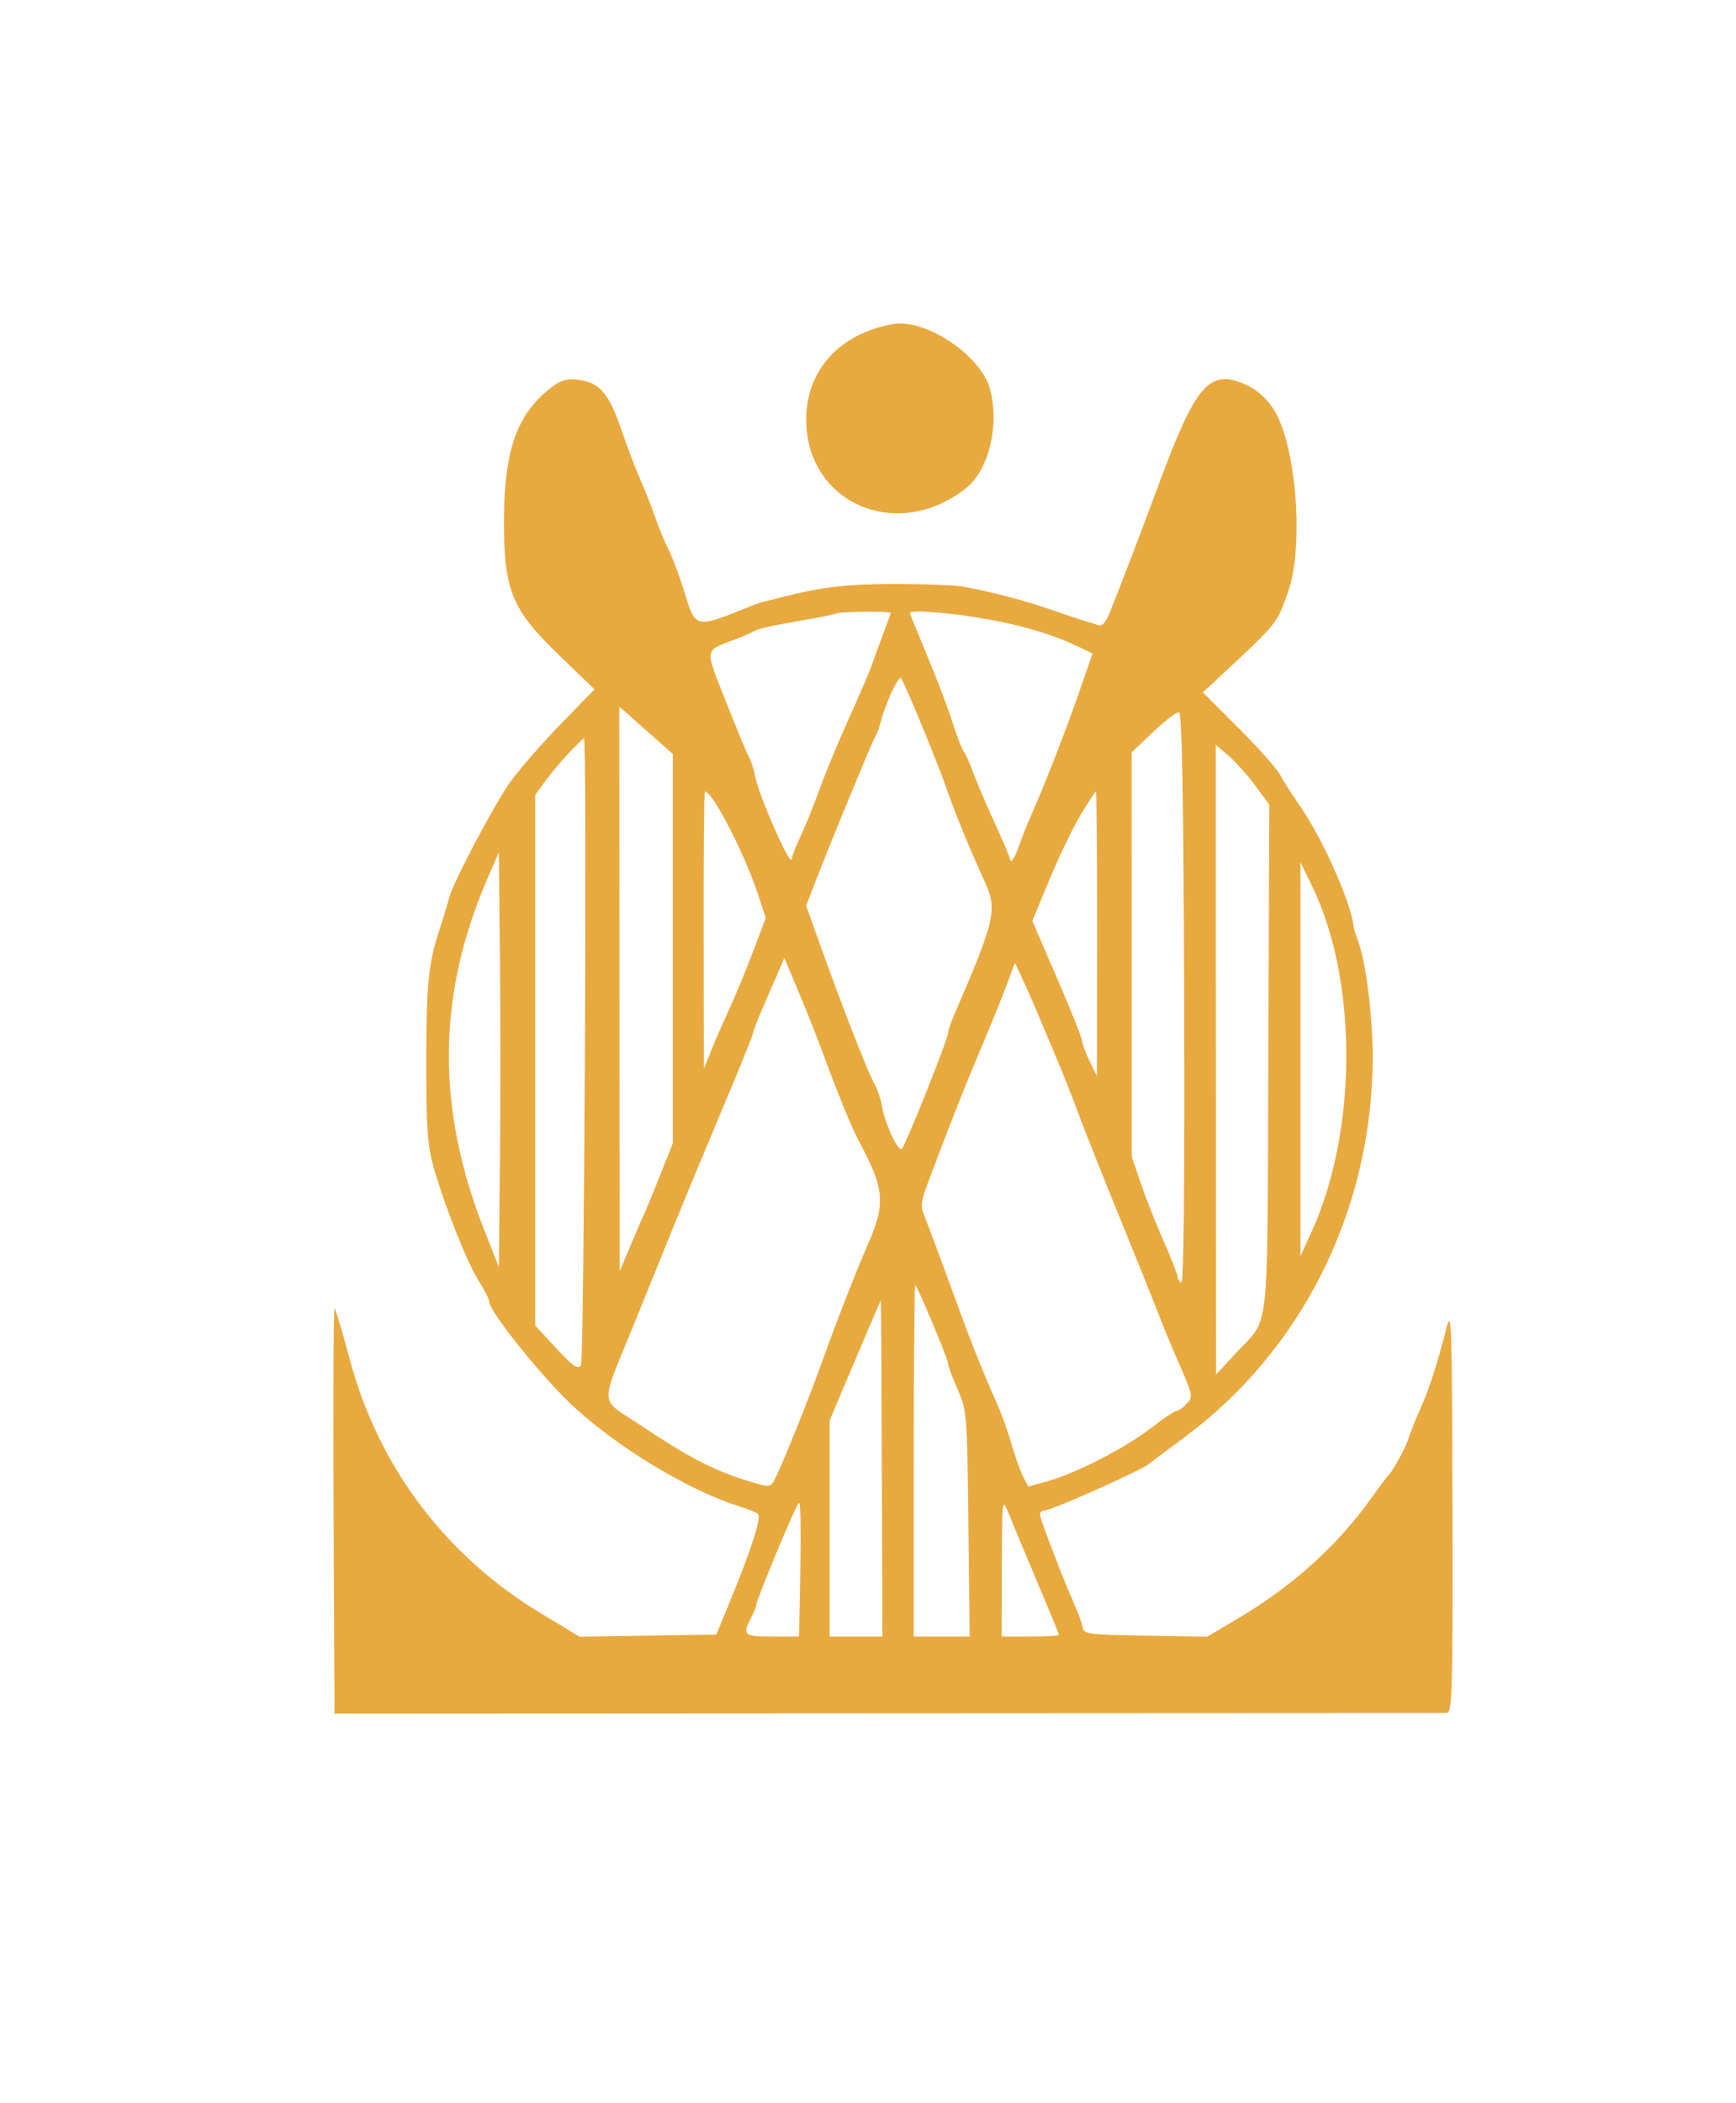
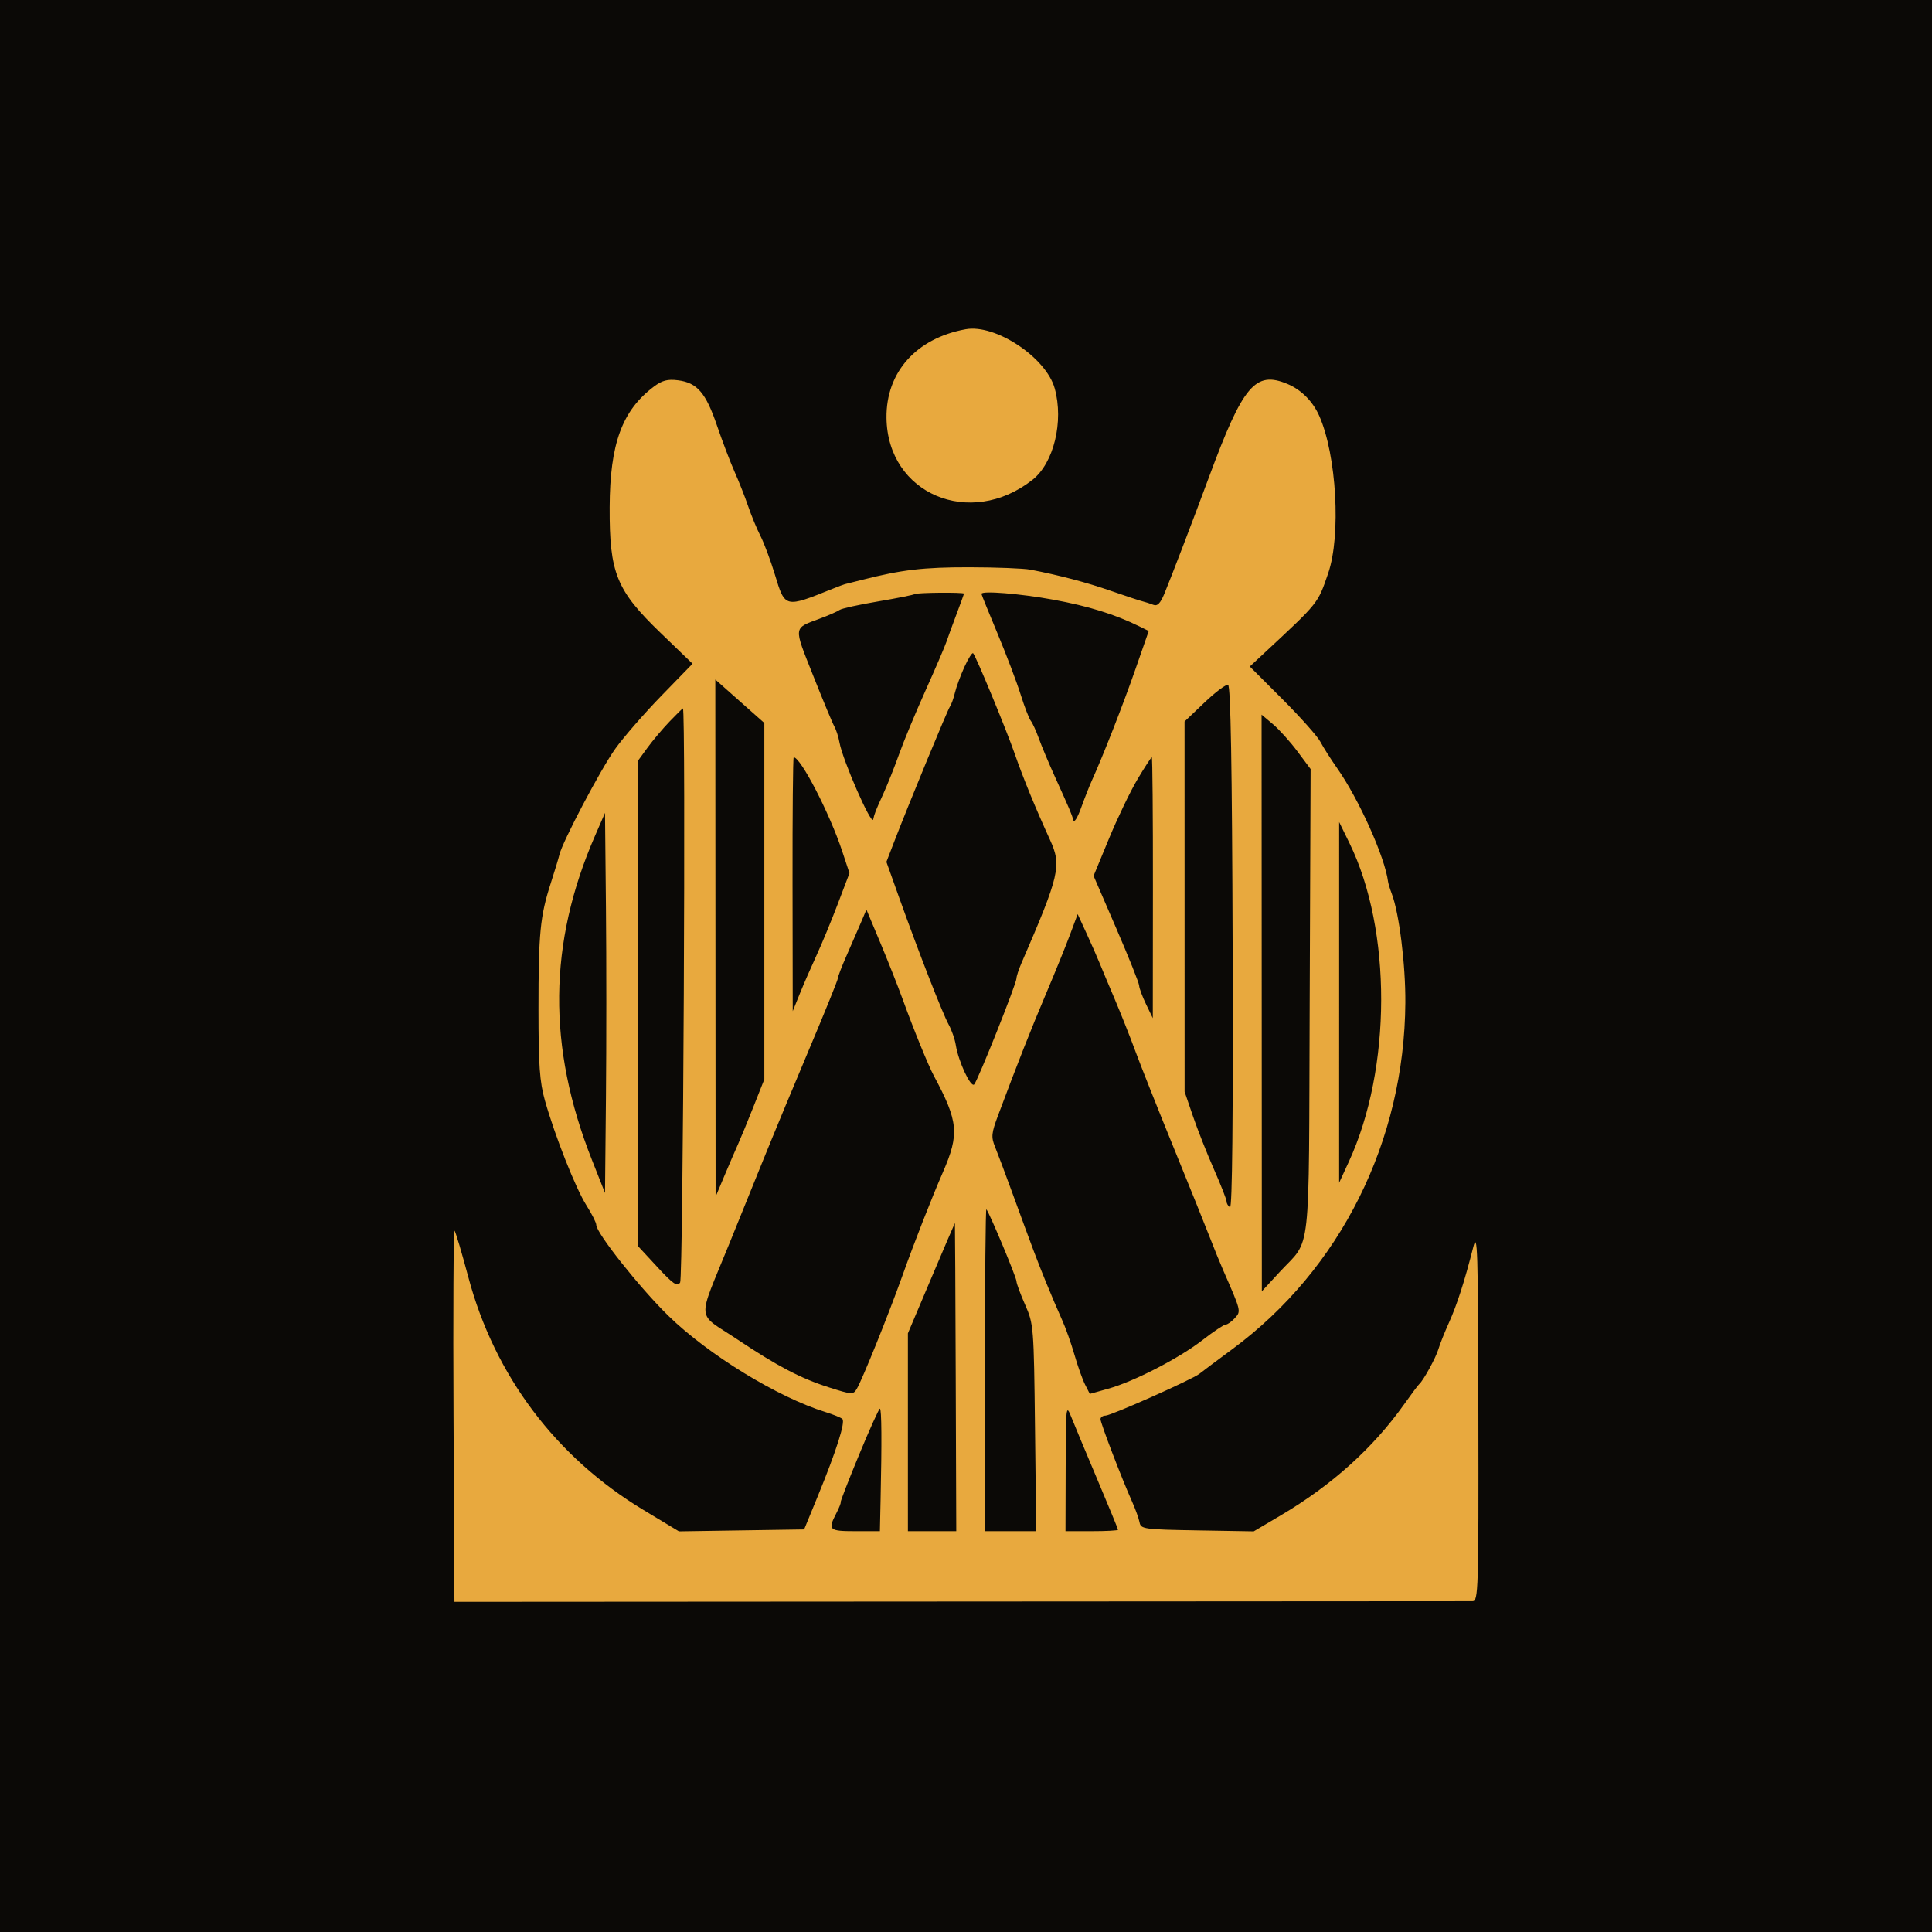
- <svg xmlns="http://www.w3.org/2000/svg" viewBox="0 0 454 550">
-   <path fill-rule="evenodd" fill="#e8a93e" d="M 233.500 84.764 C 219.389 87.335, 210.736 97.017, 210.885 110.068 C 211.133 131.770, 234.738 141.793, 252.570 127.767 C 258.661 122.975, 261.546 111.108, 258.919 101.649 C 256.472 92.834, 241.993 83.216, 233.500 84.764 M 144.415 101.175 C 135.367 107.993, 131.898 117.476, 131.826 135.585 C 131.751 154.397, 133.732 159.287, 146.363 171.468 L 155.500 180.280 146.639 189.390 C 141.765 194.400, 135.816 201.238, 133.419 204.584 C 129.300 210.335, 118.302 231.191, 117.475 234.820 C 117.265 235.744, 116.149 239.425, 114.996 243 C 111.969 252.380, 111.500 257.211, 111.500 279 C 111.500 294.895, 111.840 299.702, 113.336 305 C 116.223 315.215, 122.103 330.075, 125.186 334.946 C 126.734 337.391, 128 339.899, 128 340.520 C 128 342.853, 140.452 358.556, 148.600 366.500 C 160.040 377.652, 179.788 389.748, 193.500 394.001 C 195.700 394.683, 197.849 395.559, 198.276 395.947 C 199.206 396.792, 196.585 405.031, 191.264 418 L 187.366 427.500 169.485 427.774 L 151.605 428.048 141.442 421.918 C 116.485 406.865, 98.959 383.557, 91.471 355.462 C 89.607 348.470, 87.835 342.502, 87.532 342.199 C 87.230 341.897, 87.099 365.617, 87.241 394.912 L 87.500 448.175 232 448.085 C 311.475 448.036, 377.288 447.997, 378.250 447.998 C 379.896 448, 379.995 444.833, 379.909 394.750 C 379.828 347.054, 379.672 342.074, 378.419 347 C 375.954 356.690, 373.800 363.372, 371.488 368.500 C 370.249 371.250, 368.906 374.625, 368.503 376 C 367.793 378.429, 364.196 384.992, 363.024 386 C 362.704 386.275, 360.795 388.825, 358.782 391.667 C 349.915 404.186, 338.114 414.828, 323.546 423.441 L 315.753 428.048 299.639 427.774 C 284.426 427.515, 283.505 427.388, 283.156 425.500 C 282.953 424.400, 281.979 421.700, 280.991 419.500 C 278.096 413.052, 272 397.133, 272 396.022 C 272 395.460, 272.639 395, 273.421 395 C 275.022 395, 298.334 384.620, 300.258 383.051 C 300.941 382.494, 305.160 379.335, 309.634 376.032 C 340.527 353.221, 358.809 316.598, 359.056 277.029 C 359.124 266.183, 357.297 251.542, 355.183 245.981 C 354.664 244.617, 354.183 243.050, 354.114 242.500 C 353.240 235.554, 345.786 218.944, 339.582 210.117 C 337.773 207.543, 335.626 204.164, 334.810 202.607 C 333.994 201.050, 329.121 195.570, 323.981 190.428 L 314.635 181.080 318.568 177.420 C 334.460 162.629, 334.011 163.187, 337.016 154.454 C 340.724 143.675, 339.417 120.644, 334.465 109.500 C 332.618 105.342, 329.320 102.032, 325.390 100.390 C 316.202 96.550, 312.692 100.717, 302.972 127 C 298.672 138.627, 292.140 155.698, 290.233 160.292 C 289.084 163.058, 288.232 163.913, 287.079 163.455 C 286.211 163.110, 284.825 162.663, 284 162.461 C 283.175 162.260, 279.125 160.921, 275 159.485 C 267.991 157.046, 260.251 155.006, 252 153.423 C 250.075 153.054, 242.200 152.744, 234.500 152.734 C 221.446 152.717, 215.226 153.445, 204 156.305 C 201.525 156.936, 199.275 157.500, 199 157.560 C 198.725 157.619, 197.150 158.211, 195.500 158.875 C 181.827 164.380, 181.925 164.404, 179.020 154.840 C 177.798 150.816, 175.946 145.854, 174.904 143.812 C 173.862 141.770, 172.281 137.952, 171.390 135.328 C 170.499 132.704, 168.762 128.294, 167.529 125.529 C 166.297 122.763, 164.023 116.795, 162.477 112.267 C 159.274 102.887, 156.827 100.045, 151.348 99.343 C 148.365 98.960, 146.807 99.372, 144.415 101.175 M 218.917 160.396 C 218.688 160.614, 214 161.553, 208.500 162.484 C 203 163.414, 198.050 164.508, 197.500 164.915 C 196.950 165.322, 194.475 166.412, 192 167.337 C 184.165 170.265, 184.278 169.383, 189.923 183.617 C 192.734 190.703, 195.466 197.265, 195.994 198.199 C 196.522 199.134, 197.181 201.191, 197.459 202.770 C 198.338 207.756, 206.648 226.734, 207.085 224.750 C 207.458 223.055, 207.761 222.285, 209.941 217.500 C 211.194 214.750, 213.256 209.575, 214.524 206 C 215.792 202.425, 219.156 194.325, 221.999 188 C 224.843 181.675, 227.547 175.375, 228.010 174 C 228.472 172.625, 229.784 169.031, 230.925 166.014 C 232.066 162.997, 233 160.409, 233 160.264 C 233 159.835, 219.372 159.963, 218.917 160.396 M 238 160.333 C 238 160.515, 240.053 165.578, 242.562 171.583 C 245.071 177.587, 248.043 185.425, 249.167 189 C 250.290 192.575, 251.606 195.989, 252.091 196.586 C 252.576 197.184, 253.605 199.434, 254.378 201.586 C 255.150 203.739, 257.210 208.650, 258.955 212.500 C 263.200 221.867, 263.785 223.246, 264.255 224.984 C 264.475 225.800, 265.459 224.225, 266.440 221.484 C 267.421 218.743, 268.838 215.150, 269.589 213.500 C 272.689 206.693, 278.503 191.826, 282.020 181.717 L 285.772 170.933 283.136 169.630 C 276.190 166.195, 268.560 163.826, 258.557 161.999 C 248.971 160.248, 238 159.359, 238 160.333 M 233.142 181.187 C 232.044 183.597, 230.826 186.904, 230.435 188.535 C 230.044 190.166, 229.403 191.950, 229.011 192.500 C 228.305 193.492, 217.261 220.262, 213.051 231.189 L 210.860 236.878 214.542 247.189 C 220.094 262.735, 226.888 280.151, 228.639 283.321 C 229.496 284.872, 230.411 287.501, 230.673 289.161 C 231.412 293.852, 234.959 301.448, 235.927 300.415 C 236.971 299.301, 248 271.641, 248 270.138 C 248 269.549, 248.640 267.590, 249.422 265.784 C 260.309 240.650, 260.942 237.930, 257.599 230.622 C 253.383 221.405, 249.907 212.929, 247.501 206 C 245.071 199, 236.416 178.083, 235.622 177.289 C 235.356 177.023, 234.240 178.777, 233.142 181.187 M 162.041 258.647 L 162.082 332.500 164.604 326.500 C 165.992 323.200, 167.737 319.150, 168.483 317.500 C 169.229 315.850, 171.225 311.001, 172.919 306.724 L 176 298.948 176 248.077 L 176 197.206 169 191 L 162 184.794 162.041 258.647 M 301.681 191.370 L 296 196.785 296.007 249.643 L 296.014 302.500 298.404 309.500 C 299.718 313.350, 302.415 320.173, 304.397 324.662 C 306.379 329.151, 308 333.287, 308 333.853 C 308 334.419, 308.442 335.155, 308.982 335.489 C 309.621 335.884, 309.883 310.067, 309.732 261.381 C 309.571 209.453, 309.174 186.558, 308.431 186.311 C 307.844 186.115, 304.806 188.391, 301.681 191.370 M 148.938 196.783 C 146.979 198.827, 144.166 202.157, 142.688 204.183 L 140 207.867 140 277.271 L 140 346.676 145.466 352.588 C 149.962 357.451, 151.113 358.234, 151.951 357 C 152.820 355.720, 153.614 192.919, 152.750 193.033 C 152.613 193.051, 150.897 194.738, 148.938 196.783 M 318.036 277.161 L 318.072 359.500 323.150 354 C 332.314 344.074, 331.445 351.865, 331.737 276.990 L 331.998 210.358 328.231 205.310 C 326.160 202.534, 323.011 199.038, 321.233 197.542 L 318 194.822 318.036 277.161 M 184.055 243.250 L 184.109 279.500 186.133 274.500 C 187.246 271.750, 189.404 266.800, 190.928 263.500 C 192.453 260.200, 195.187 253.582, 197.005 248.794 L 200.310 240.088 198.227 233.794 C 194.662 223.025, 186.382 207, 184.383 207 C 184.172 207, 184.025 223.313, 184.055 243.250 M 282.576 213.250 C 280.528 216.688, 276.866 224.306, 274.438 230.180 L 270.024 240.860 276.512 255.877 C 280.080 264.137, 283.015 271.481, 283.034 272.197 C 283.053 272.914, 283.937 275.300, 285 277.500 L 286.932 281.500 286.966 244.250 C 286.985 223.762, 286.843 207, 286.650 207 C 286.458 207, 284.624 209.813, 282.576 213.250 M 127.643 229.430 C 114.288 260.096, 114.003 289.721, 126.751 321.940 L 130.500 331.416 130.766 304.208 C 130.912 289.244, 130.912 264.821, 130.766 249.934 L 130.500 222.869 127.643 229.430 M 340.151 277 L 340.148 328.500 342.913 322.500 C 355.166 295.913, 355.243 256.327, 343.090 231.500 L 340.153 225.500 340.151 277 M 203.550 254.283 C 202.668 256.364, 200.833 260.582, 199.473 263.658 C 198.113 266.733, 197 269.630, 197 270.096 C 197 270.562, 193.432 279.393, 189.071 289.721 C 184.710 300.050, 178.682 314.575, 175.676 322 C 172.671 329.425, 168.297 340.225, 165.957 346 C 156.701 368.845, 156.402 365.295, 168.244 373.207 C 179.712 380.869, 186.363 384.356, 194.422 386.928 C 201.065 389.048, 201.387 389.064, 202.421 387.319 C 204.005 384.644, 211.545 365.933, 215.444 355 C 218.841 345.475, 223.730 332.982, 226.989 325.500 C 231.744 314.582, 231.410 310.993, 224.431 298 C 222.797 294.959, 218.664 284.815, 215.447 275.950 C 214.139 272.347, 211.289 265.147, 209.112 259.950 L 205.155 250.500 203.550 254.283 M 263.294 257.643 C 262.095 260.865, 259.014 268.450, 256.448 274.500 C 252.151 284.632, 248.284 294.444, 242.741 309.277 C 240.837 314.370, 240.737 315.435, 241.893 318.277 C 242.615 320.050, 244.766 325.775, 246.674 331 C 252.909 348.073, 253.794 350.421, 256.473 357 C 257.929 360.575, 259.956 365.330, 260.978 367.566 C 262.001 369.802, 263.605 374.302, 264.544 377.566 C 265.482 380.830, 266.857 384.692, 267.598 386.148 L 268.946 388.797 274.223 387.317 C 281.627 385.241, 294.464 378.612, 301.166 373.403 C 304.282 370.981, 307.249 369, 307.761 369 C 308.272 369, 309.441 368.170, 310.359 367.156 C 312.166 365.159, 312.192 365.262, 307.041 353.500 C 306.078 351.300, 304.336 347.025, 303.171 344 C 302.006 340.975, 297.384 329.500, 292.900 318.500 C 288.416 307.500, 283.505 295.125, 281.985 291 C 280.466 286.875, 277.787 280.125, 276.033 276 C 274.278 271.875, 272.316 267.197, 271.671 265.604 C 271.027 264.011, 269.369 260.250, 267.988 257.247 L 265.476 251.787 263.294 257.643 M 239 381.833 L 239 428 246.315 428 L 253.631 428 253.294 398.479 C 252.964 369.595, 252.903 368.838, 250.478 363.355 C 249.115 360.273, 247.999 357.245, 247.998 356.626 C 247.995 355.526, 240.208 336.908, 239.406 336.083 C 239.183 335.854, 239 356.442, 239 381.833 M 223.669 355.750 L 216.997 371.500 216.999 399.750 L 217 428 223.905 428 L 230.809 428 230.655 384.001 C 230.570 359.801, 230.464 340.001, 230.421 340.001 C 230.377 340, 227.339 347.087, 223.669 355.750 M 262.052 409.750 L 262 428 269.500 428 C 273.625 428, 277 427.818, 277 427.595 C 277 427.372, 274.364 420.959, 271.143 413.345 C 267.921 405.730, 264.570 397.700, 263.694 395.500 C 262.149 391.616, 262.102 392.028, 262.052 409.750 M 203.023 406.258 C 200.010 413.541, 197.657 419.617, 197.793 419.760 C 197.929 419.904, 197.356 421.344, 196.520 422.961 C 194.092 427.656, 194.466 428, 202 428 L 209 428 209.192 419.250 C 209.563 402.320, 209.495 393.010, 209 393.013 C 208.725 393.015, 206.035 398.975, 203.023 406.258" />
+ <svg xmlns="http://www.w3.org/2000/svg" viewBox="0 0 512 512" width="512" height="512">
+   <rect width="512" height="512" fill="#0b0906" />
+   <g transform="translate(39.23 8.594) scale(0.928)">
+     <path fill-rule="evenodd" fill="#e8a93e" d="M 233.500 84.764 C 219.389 87.335, 210.736 97.017, 210.885 110.068 C 211.133 131.770, 234.738 141.793, 252.570 127.767 C 258.661 122.975, 261.546 111.108, 258.919 101.649 C 256.472 92.834, 241.993 83.216, 233.500 84.764 M 144.415 101.175 C 135.367 107.993, 131.898 117.476, 131.826 135.585 C 131.751 154.397, 133.732 159.287, 146.363 171.468 L 155.500 180.280 146.639 189.390 C 141.765 194.400, 135.816 201.238, 133.419 204.584 C 129.300 210.335, 118.302 231.191, 117.475 234.820 C 117.265 235.744, 116.149 239.425, 114.996 243 C 111.969 252.380, 111.500 257.211, 111.500 279 C 111.500 294.895, 111.840 299.702, 113.336 305 C 116.223 315.215, 122.103 330.075, 125.186 334.946 C 126.734 337.391, 128 339.899, 128 340.520 C 128 342.853, 140.452 358.556, 148.600 366.500 C 160.040 377.652, 179.788 389.748, 193.500 394.001 C 195.700 394.683, 197.849 395.559, 198.276 395.947 C 199.206 396.792, 196.585 405.031, 191.264 418 L 187.366 427.500 169.485 427.774 L 151.605 428.048 141.442 421.918 C 116.485 406.865, 98.959 383.557, 91.471 355.462 C 89.607 348.470, 87.835 342.502, 87.532 342.199 C 87.230 341.897, 87.099 365.617, 87.241 394.912 L 87.500 448.175 232 448.085 C 311.475 448.036, 377.288 447.997, 378.250 447.998 C 379.896 448, 379.995 444.833, 379.909 394.750 C 379.828 347.054, 379.672 342.074, 378.419 347 C 375.954 356.690, 373.800 363.372, 371.488 368.500 C 370.249 371.250, 368.906 374.625, 368.503 376 C 367.793 378.429, 364.196 384.992, 363.024 386 C 362.704 386.275, 360.795 388.825, 358.782 391.667 C 349.915 404.186, 338.114 414.828, 323.546 423.441 L 315.753 428.048 299.639 427.774 C 284.426 427.515, 283.505 427.388, 283.156 425.500 C 282.953 424.400, 281.979 421.700, 280.991 419.500 C 278.096 413.052, 272 397.133, 272 396.022 C 272 395.460, 272.639 395, 273.421 395 C 275.022 395, 298.334 384.620, 300.258 383.051 C 300.941 382.494, 305.160 379.335, 309.634 376.032 C 340.527 353.221, 358.809 316.598, 359.056 277.029 C 359.124 266.183, 357.297 251.542, 355.183 245.981 C 354.664 244.617, 354.183 243.050, 354.114 242.500 C 353.240 235.554, 345.786 218.944, 339.582 210.117 C 337.773 207.543, 335.626 204.164, 334.810 202.607 C 333.994 201.050, 329.121 195.570, 323.981 190.428 L 314.635 181.080 318.568 177.420 C 334.460 162.629, 334.011 163.187, 337.016 154.454 C 340.724 143.675, 339.417 120.644, 334.465 109.500 C 332.618 105.342, 329.320 102.032, 325.390 100.390 C 316.202 96.550, 312.692 100.717, 302.972 127 C 298.672 138.627, 292.140 155.698, 290.233 160.292 C 289.084 163.058, 288.232 163.913, 287.079 163.455 C 286.211 163.110, 284.825 162.663, 284 162.461 C 283.175 162.260, 279.125 160.921, 275 159.485 C 267.991 157.046, 260.251 155.006, 252 153.423 C 250.075 153.054, 242.200 152.744, 234.500 152.734 C 221.446 152.717, 215.226 153.445, 204 156.305 C 201.525 156.936, 199.275 157.500, 199 157.560 C 198.725 157.619, 197.150 158.211, 195.500 158.875 C 181.827 164.380, 181.925 164.404, 179.020 154.840 C 177.798 150.816, 175.946 145.854, 174.904 143.812 C 173.862 141.770, 172.281 137.952, 171.390 135.328 C 170.499 132.704, 168.762 128.294, 167.529 125.529 C 166.297 122.763, 164.023 116.795, 162.477 112.267 C 159.274 102.887, 156.827 100.045, 151.348 99.343 C 148.365 98.960, 146.807 99.372, 144.415 101.175 M 218.917 160.396 C 218.688 160.614, 214 161.553, 208.500 162.484 C 203 163.414, 198.050 164.508, 197.500 164.915 C 196.950 165.322, 194.475 166.412, 192 167.337 C 184.165 170.265, 184.278 169.383, 189.923 183.617 C 192.734 190.703, 195.466 197.265, 195.994 198.199 C 196.522 199.134, 197.181 201.191, 197.459 202.770 C 198.338 207.756, 206.648 226.734, 207.085 224.750 C 207.458 223.055, 207.761 222.285, 209.941 217.500 C 211.194 214.750, 213.256 209.575, 214.524 206 C 215.792 202.425, 219.156 194.325, 221.999 188 C 224.843 181.675, 227.547 175.375, 228.010 174 C 228.472 172.625, 229.784 169.031, 230.925 166.014 C 232.066 162.997, 233 160.409, 233 160.264 C 233 159.835, 219.372 159.963, 218.917 160.396 M 238 160.333 C 238 160.515, 240.053 165.578, 242.562 171.583 C 245.071 177.587, 248.043 185.425, 249.167 189 C 250.290 192.575, 251.606 195.989, 252.091 196.586 C 252.576 197.184, 253.605 199.434, 254.378 201.586 C 255.150 203.739, 257.210 208.650, 258.955 212.500 C 263.200 221.867, 263.785 223.246, 264.255 224.984 C 264.475 225.800, 265.459 224.225, 266.440 221.484 C 267.421 218.743, 268.838 215.150, 269.589 213.500 C 272.689 206.693, 278.503 191.826, 282.020 181.717 L 285.772 170.933 283.136 169.630 C 276.190 166.195, 268.560 163.826, 258.557 161.999 C 248.971 160.248, 238 159.359, 238 160.333 M 233.142 181.187 C 232.044 183.597, 230.826 186.904, 230.435 188.535 C 230.044 190.166, 229.403 191.950, 229.011 192.500 C 228.305 193.492, 217.261 220.262, 213.051 231.189 L 210.860 236.878 214.542 247.189 C 220.094 262.735, 226.888 280.151, 228.639 283.321 C 229.496 284.872, 230.411 287.501, 230.673 289.161 C 231.412 293.852, 234.959 301.448, 235.927 300.415 C 236.971 299.301, 248 271.641, 248 270.138 C 248 269.549, 248.640 267.590, 249.422 265.784 C 260.309 240.650, 260.942 237.930, 257.599 230.622 C 253.383 221.405, 249.907 212.929, 247.501 206 C 245.071 199, 236.416 178.083, 235.622 177.289 C 235.356 177.023, 234.240 178.777, 233.142 181.187 M 162.041 258.647 L 162.082 332.500 164.604 326.500 C 165.992 323.200, 167.737 319.150, 168.483 317.500 C 169.229 315.850, 171.225 311.001, 172.919 306.724 L 176 298.948 176 248.077 L 176 197.206 169 191 L 162 184.794 162.041 258.647 M 301.681 191.370 L 296 196.785 296.007 249.643 L 296.014 302.500 298.404 309.500 C 299.718 313.350, 302.415 320.173, 304.397 324.662 C 306.379 329.151, 308 333.287, 308 333.853 C 308 334.419, 308.442 335.155, 308.982 335.489 C 309.621 335.884, 309.883 310.067, 309.732 261.381 C 309.571 209.453, 309.174 186.558, 308.431 186.311 C 307.844 186.115, 304.806 188.391, 301.681 191.370 M 148.938 196.783 C 146.979 198.827, 144.166 202.157, 142.688 204.183 L 140 207.867 140 277.271 L 140 346.676 145.466 352.588 C 149.962 357.451, 151.113 358.234, 151.951 357 C 152.820 355.720, 153.614 192.919, 152.750 193.033 C 152.613 193.051, 150.897 194.738, 148.938 196.783 M 318.036 277.161 L 318.072 359.500 323.150 354 C 332.314 344.074, 331.445 351.865, 331.737 276.990 L 331.998 210.358 328.231 205.310 C 326.160 202.534, 323.011 199.038, 321.233 197.542 L 318 194.822 318.036 277.161 M 184.055 243.250 L 184.109 279.500 186.133 274.500 C 187.246 271.750, 189.404 266.800, 190.928 263.500 C 192.453 260.200, 195.187 253.582, 197.005 248.794 L 200.310 240.088 198.227 233.794 C 194.662 223.025, 186.382 207, 184.383 207 C 184.172 207, 184.025 223.313, 184.055 243.250 M 282.576 213.250 C 280.528 216.688, 276.866 224.306, 274.438 230.180 L 270.024 240.860 276.512 255.877 C 280.080 264.137, 283.015 271.481, 283.034 272.197 C 283.053 272.914, 283.937 275.300, 285 277.500 L 286.932 281.500 286.966 244.250 C 286.985 223.762, 286.843 207, 286.650 207 C 286.458 207, 284.624 209.813, 282.576 213.250 M 127.643 229.430 C 114.288 260.096, 114.003 289.721, 126.751 321.940 L 130.500 331.416 130.766 304.208 C 130.912 289.244, 130.912 264.821, 130.766 249.934 L 130.500 222.869 127.643 229.430 M 340.151 277 L 340.148 328.500 342.913 322.500 C 355.166 295.913, 355.243 256.327, 343.090 231.500 L 340.153 225.500 340.151 277 M 203.550 254.283 C 202.668 256.364, 200.833 260.582, 199.473 263.658 C 198.113 266.733, 197 269.630, 197 270.096 C 197 270.562, 193.432 279.393, 189.071 289.721 C 184.710 300.050, 178.682 314.575, 175.676 322 C 172.671 329.425, 168.297 340.225, 165.957 346 C 156.701 368.845, 156.402 365.295, 168.244 373.207 C 179.712 380.869, 186.363 384.356, 194.422 386.928 C 201.065 389.048, 201.387 389.064, 202.421 387.319 C 204.005 384.644, 211.545 365.933, 215.444 355 C 218.841 345.475, 223.730 332.982, 226.989 325.500 C 231.744 314.582, 231.410 310.993, 224.431 298 C 222.797 294.959, 218.664 284.815, 215.447 275.950 C 214.139 272.347, 211.289 265.147, 209.112 259.950 L 205.155 250.500 203.550 254.283 M 263.294 257.643 C 262.095 260.865, 259.014 268.450, 256.448 274.500 C 252.151 284.632, 248.284 294.444, 242.741 309.277 C 240.837 314.370, 240.737 315.435, 241.893 318.277 C 242.615 320.050, 244.766 325.775, 246.674 331 C 252.909 348.073, 253.794 350.421, 256.473 357 C 257.929 360.575, 259.956 365.330, 260.978 367.566 C 262.001 369.802, 263.605 374.302, 264.544 377.566 C 265.482 380.830, 266.857 384.692, 267.598 386.148 L 268.946 388.797 274.223 387.317 C 281.627 385.241, 294.464 378.612, 301.166 373.403 C 304.282 370.981, 307.249 369, 307.761 369 C 308.272 369, 309.441 368.170, 310.359 367.156 C 312.166 365.159, 312.192 365.262, 307.041 353.500 C 306.078 351.300, 304.336 347.025, 303.171 344 C 302.006 340.975, 297.384 329.500, 292.900 318.500 C 288.416 307.500, 283.505 295.125, 281.985 291 C 280.466 286.875, 277.787 280.125, 276.033 276 C 274.278 271.875, 272.316 267.197, 271.671 265.604 C 271.027 264.011, 269.369 260.250, 267.988 257.247 L 265.476 251.787 263.294 257.643 M 239 381.833 L 239 428 246.315 428 L 253.631 428 253.294 398.479 C 252.964 369.595, 252.903 368.838, 250.478 363.355 C 249.115 360.273, 247.999 357.245, 247.998 356.626 C 247.995 355.526, 240.208 336.908, 239.406 336.083 C 239.183 335.854, 239 356.442, 239 381.833 M 223.669 355.750 L 216.997 371.500 216.999 399.750 L 217 428 223.905 428 L 230.809 428 230.655 384.001 C 230.570 359.801, 230.464 340.001, 230.421 340.001 C 230.377 340, 227.339 347.087, 223.669 355.750 M 262.052 409.750 L 262 428 269.500 428 C 273.625 428, 277 427.818, 277 427.595 C 277 427.372, 274.364 420.959, 271.143 413.345 C 267.921 405.730, 264.570 397.700, 263.694 395.500 C 262.149 391.616, 262.102 392.028, 262.052 409.750 M 203.023 406.258 C 200.010 413.541, 197.657 419.617, 197.793 419.760 C 197.929 419.904, 197.356 421.344, 196.520 422.961 C 194.092 427.656, 194.466 428, 202 428 L 209 428 209.192 419.250 C 209.563 402.320, 209.495 393.010, 209 393.013 C 208.725 393.015, 206.035 398.975, 203.023 406.258" />
+   </g>
</svg>
